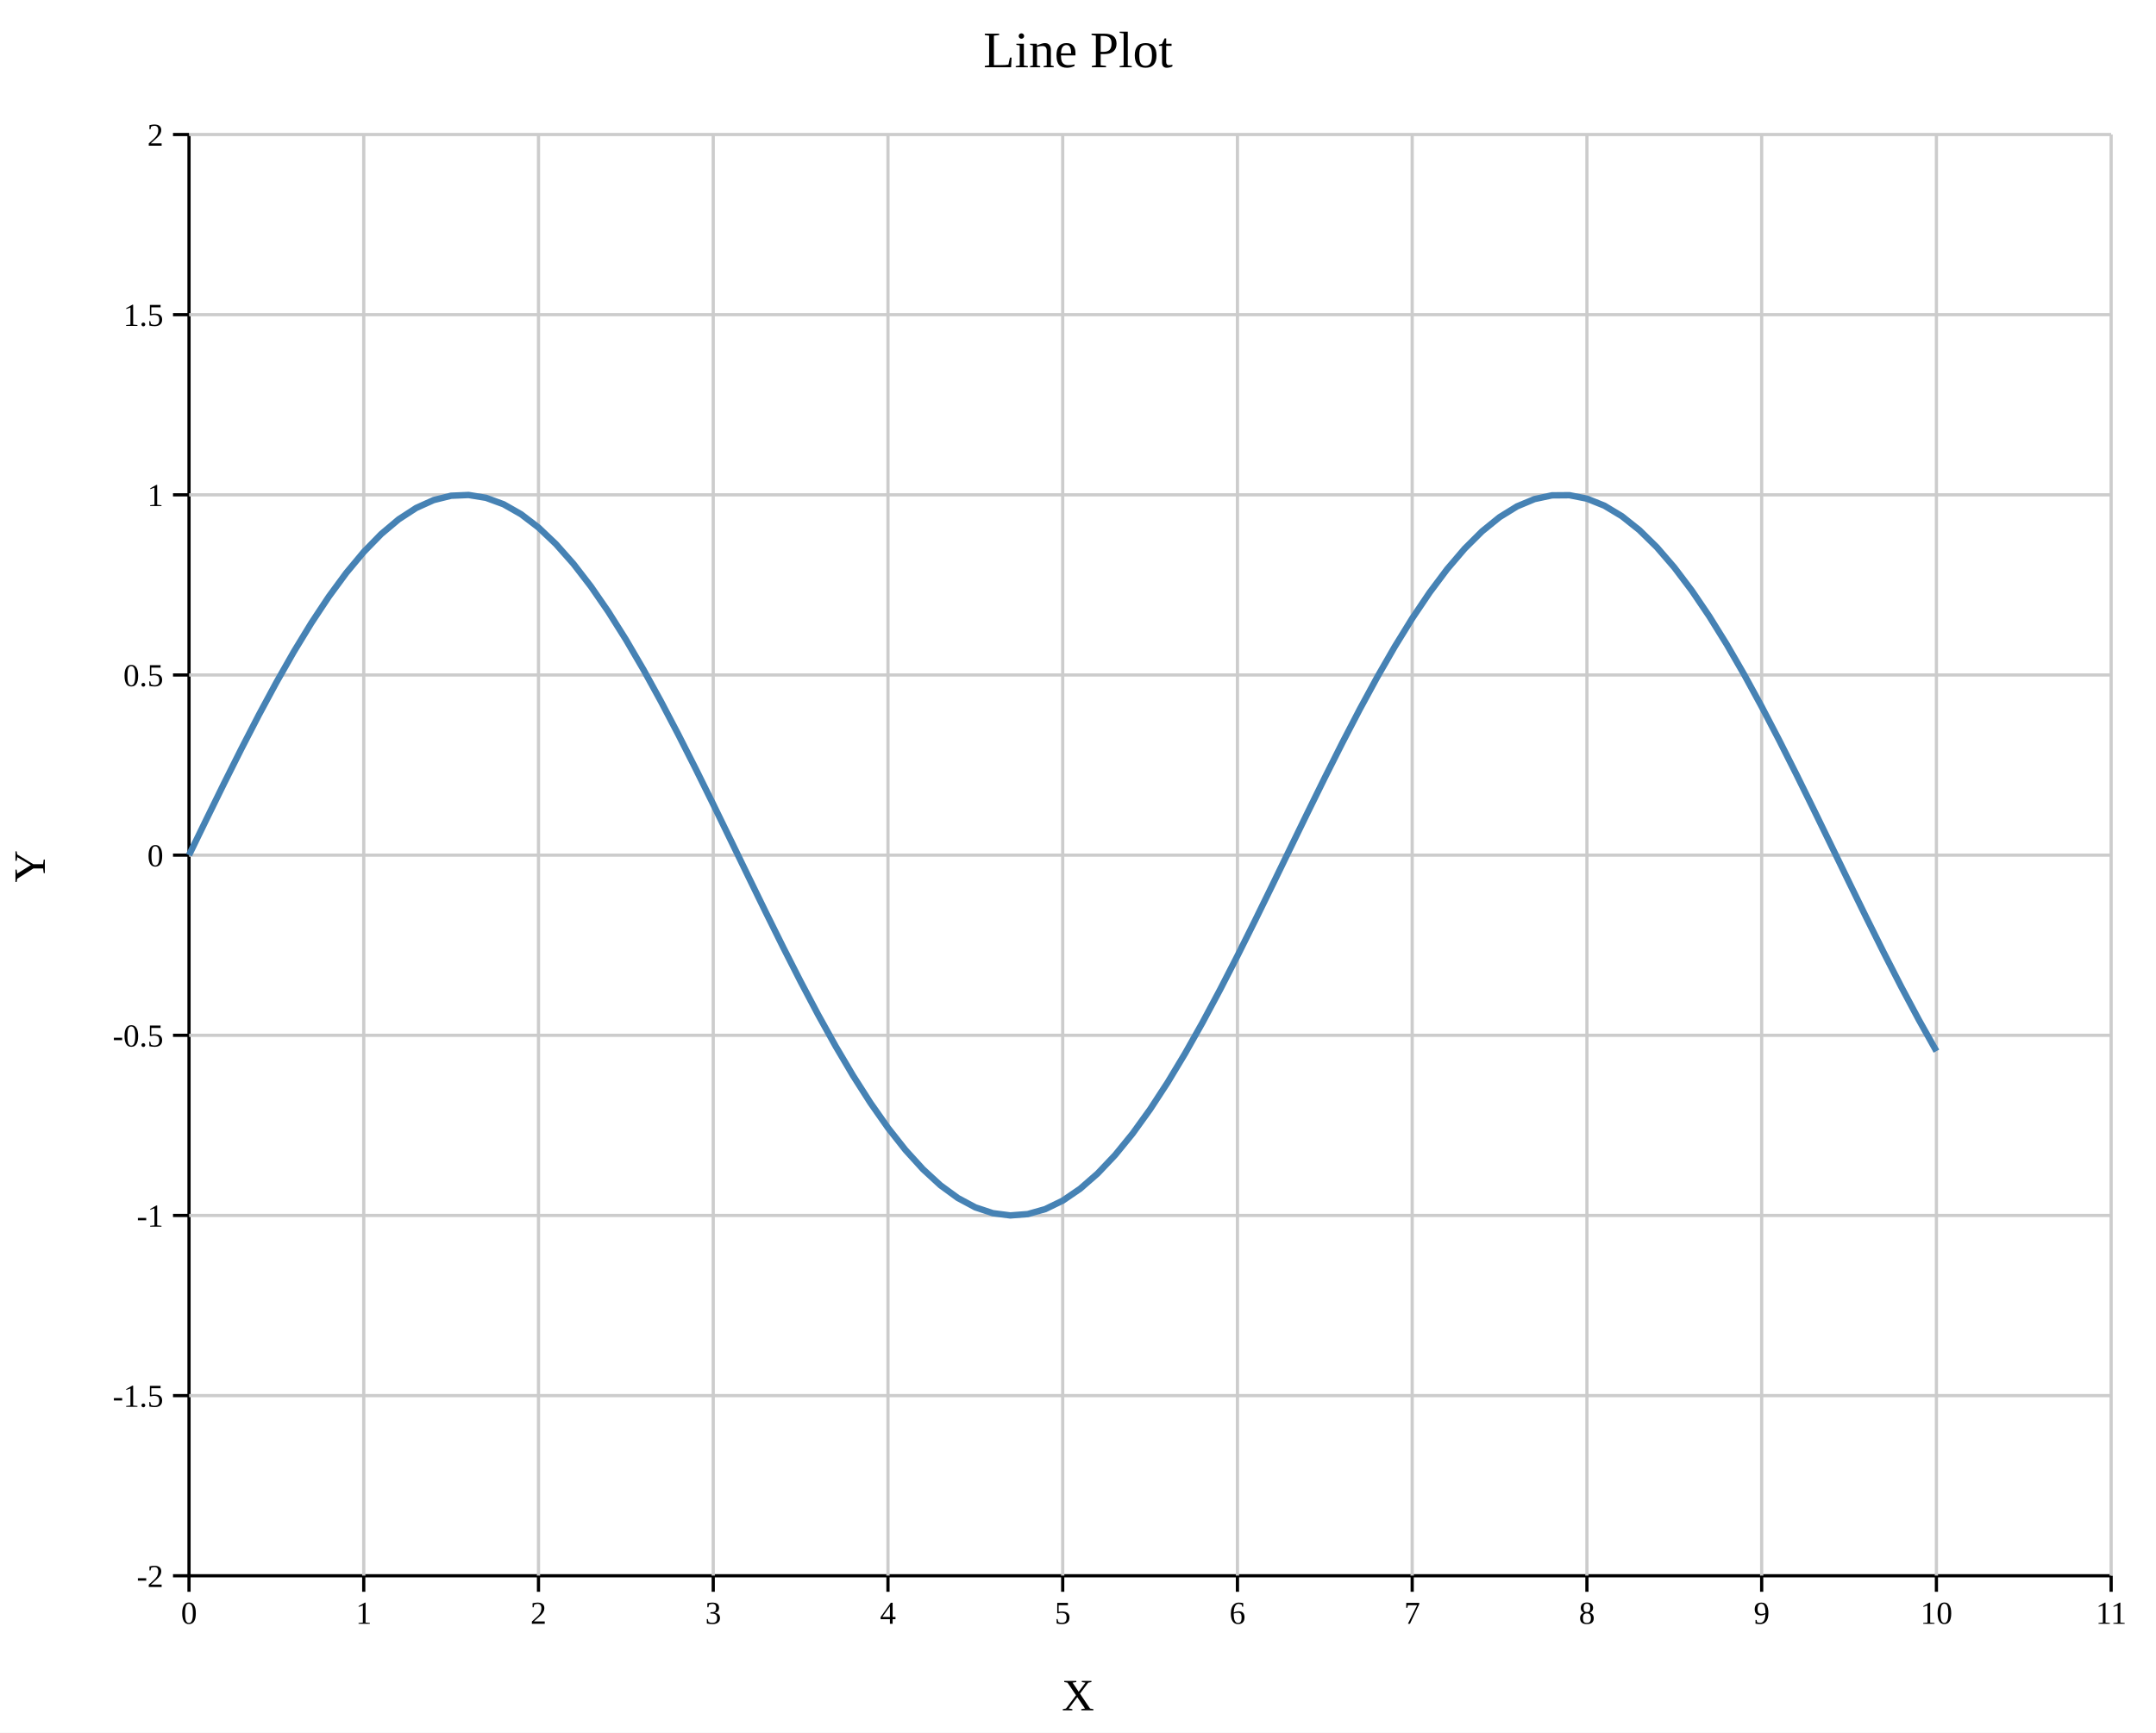
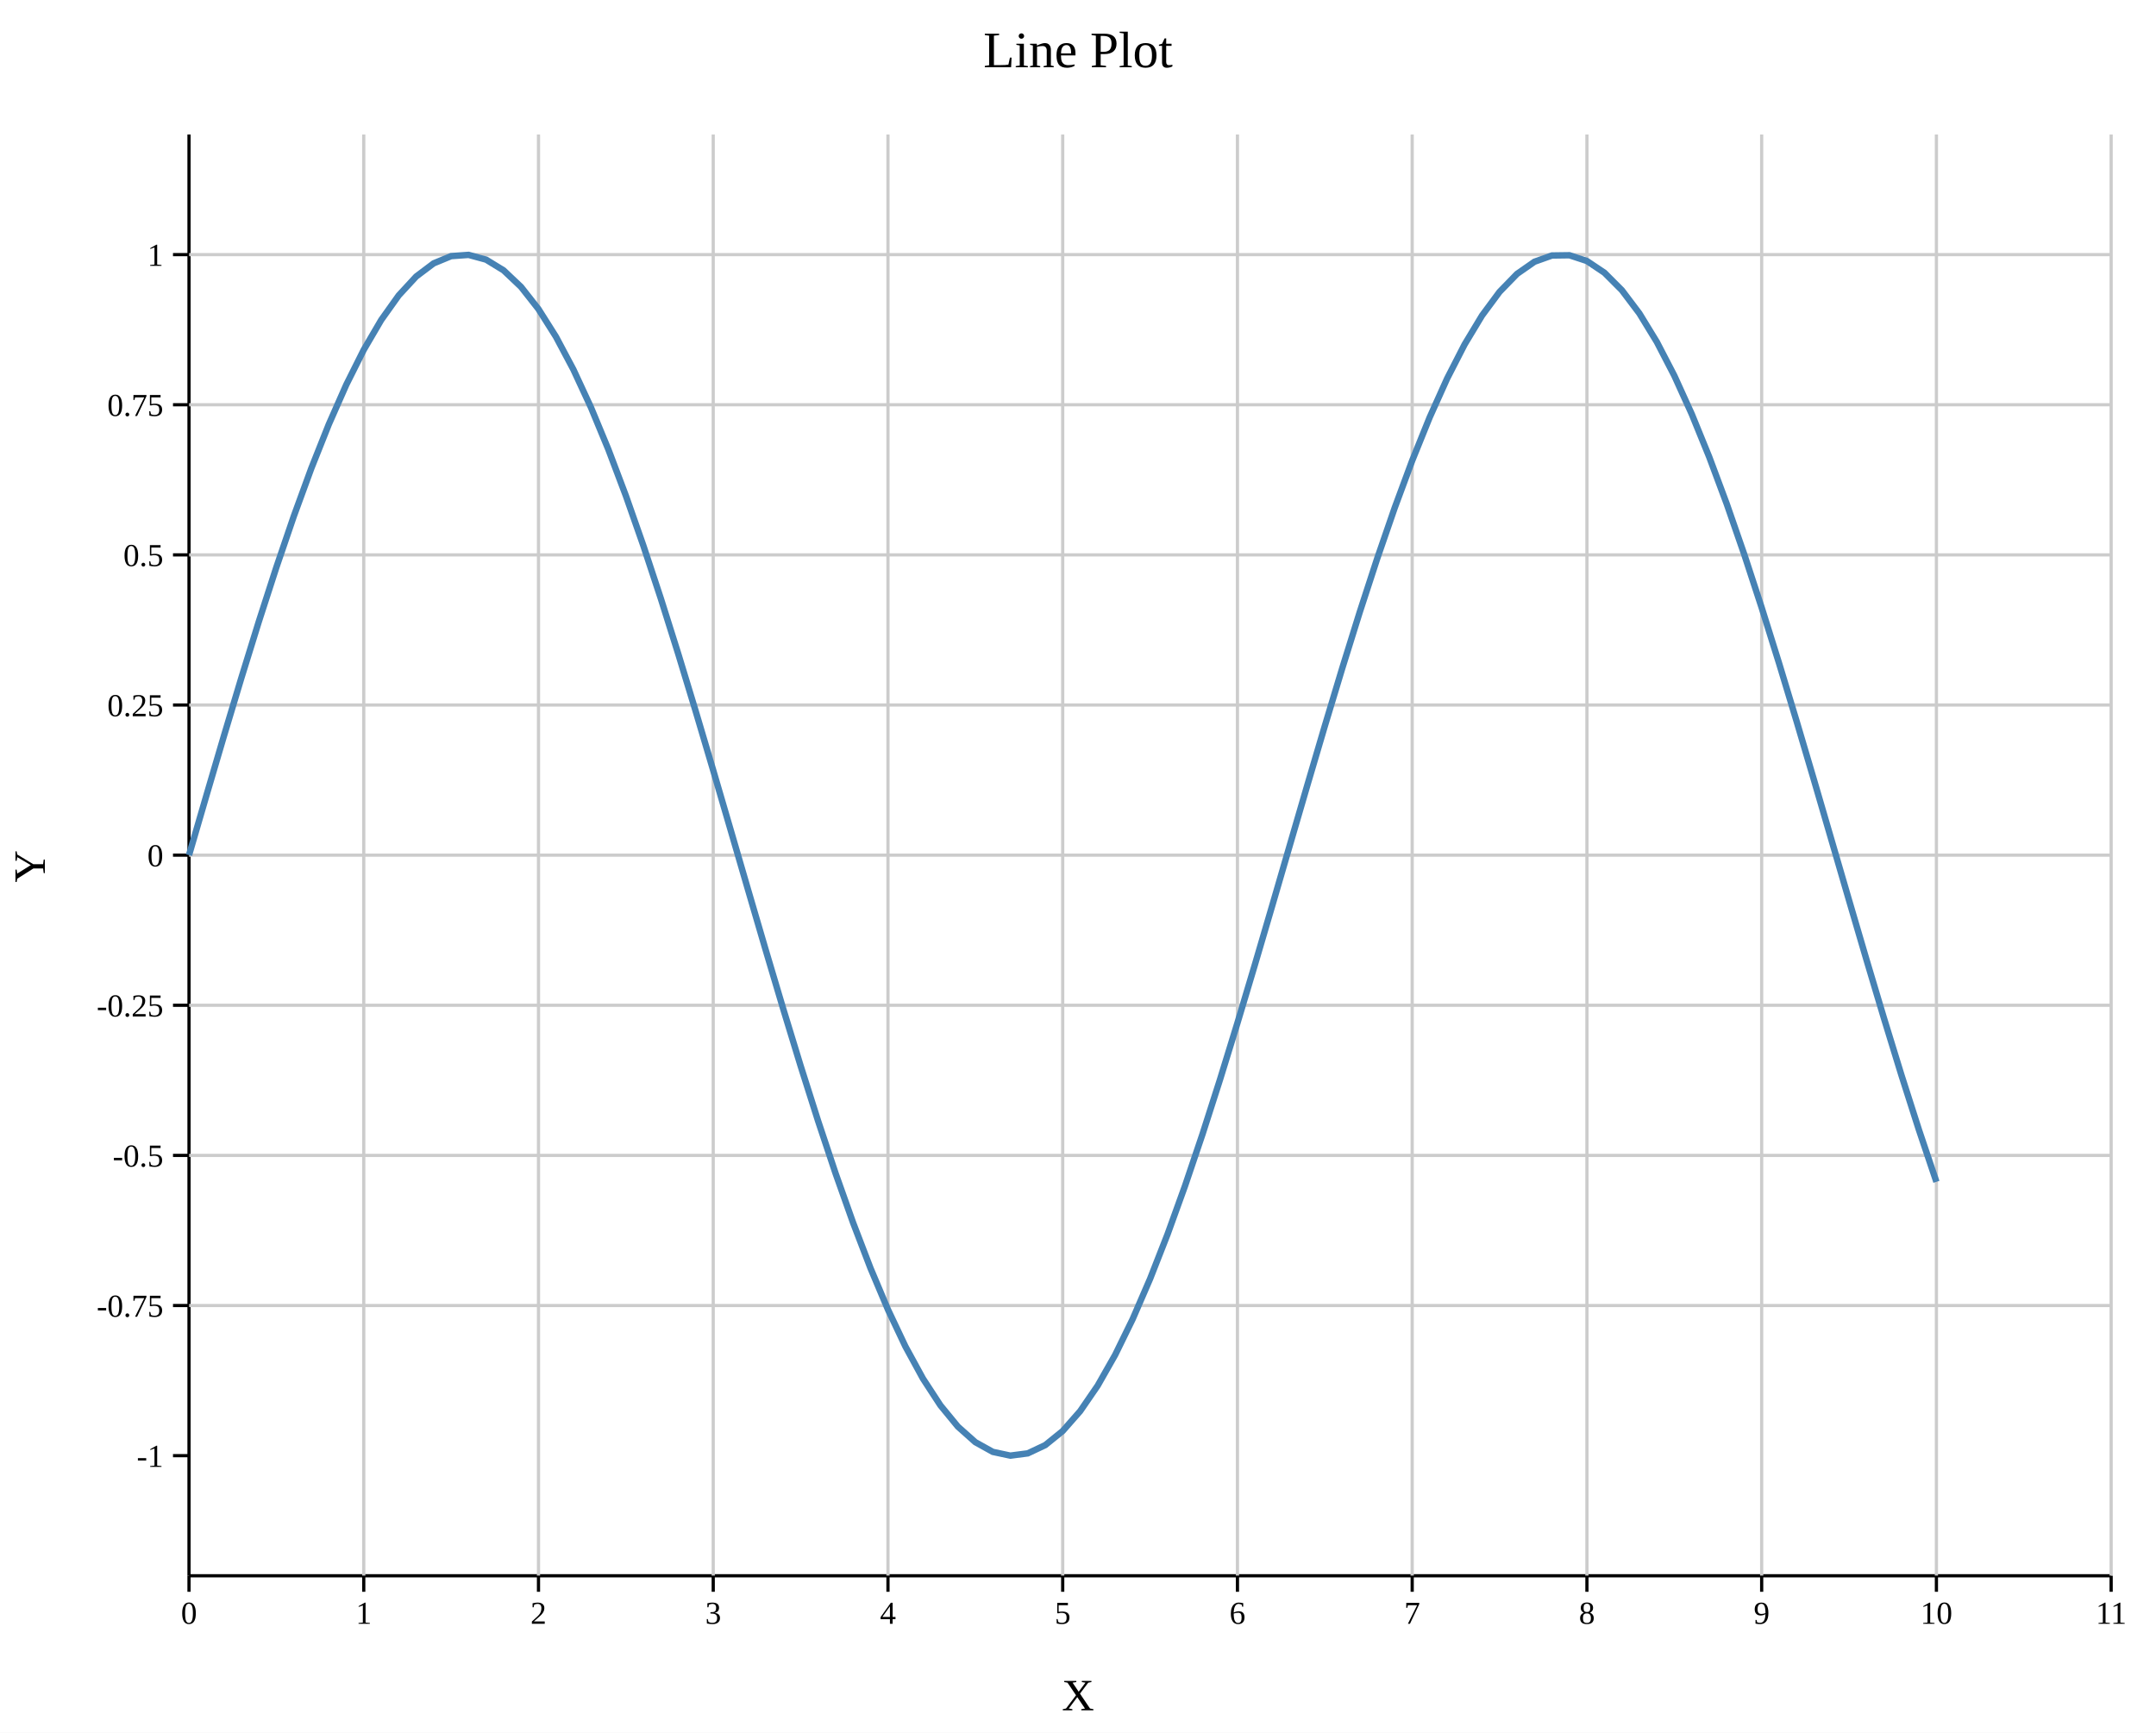
<svg xmlns="http://www.w3.org/2000/svg" width="673" height="541" fill="black">
  <rect width="100%" height="100%" fill="white" />
  <line x1="59" y1="492" x2="659" y2="492" stroke="black" stroke-width="1" />
  <line x1="59" y1="42" x2="59" y2="492" stroke="black" stroke-width="1" />
  <line x1="113.545" y1="42" x2="113.545" y2="492" stroke="#ccc" stroke-width="1" />
  <line x1="168.091" y1="42" x2="168.091" y2="492" stroke="#ccc" stroke-width="1" />
  <line x1="222.636" y1="42" x2="222.636" y2="492" stroke="#ccc" stroke-width="1" />
  <line x1="277.182" y1="42" x2="277.182" y2="492" stroke="#ccc" stroke-width="1" />
  <line x1="331.727" y1="42" x2="331.727" y2="492" stroke="#ccc" stroke-width="1" />
  <line x1="386.273" y1="42" x2="386.273" y2="492" stroke="#ccc" stroke-width="1" />
  <line x1="440.818" y1="42" x2="440.818" y2="492" stroke="#ccc" stroke-width="1" />
  <line x1="495.364" y1="42" x2="495.364" y2="492" stroke="#ccc" stroke-width="1" />
  <line x1="549.909" y1="42" x2="549.909" y2="492" stroke="#ccc" stroke-width="1" />
  <line x1="604.455" y1="42" x2="604.455" y2="492" stroke="#ccc" stroke-width="1" />
  <line x1="659" y1="42" x2="659" y2="492" stroke="#ccc" stroke-width="1" />
-   <line x1="59" y1="435.75" x2="659" y2="435.75" stroke="#ccc" stroke-width="1" />
-   <line x1="59" y1="379.5" x2="659" y2="379.5" stroke="#ccc" stroke-width="1" />
-   <line x1="59" y1="323.25" x2="659" y2="323.25" stroke="#ccc" stroke-width="1" />
+   <line x1="59" y1="407.625" x2="659" y2="407.625" stroke="#ccc" stroke-width="1" />
+   <line x1="59" y1="360.75" x2="659" y2="360.75" stroke="#ccc" stroke-width="1" />
+   <line x1="59" y1="313.875" x2="659" y2="313.875" stroke="#ccc" stroke-width="1" />
  <line x1="59" y1="267" x2="659" y2="267" stroke="#ccc" stroke-width="1" />
-   <line x1="59" y1="210.75" x2="659" y2="210.75" stroke="#ccc" stroke-width="1" />
-   <line x1="59" y1="154.5" x2="659" y2="154.5" stroke="#ccc" stroke-width="1" />
-   <line x1="59" y1="98.25" x2="659" y2="98.25" stroke="#ccc" stroke-width="1" />
-   <line x1="59" y1="42" x2="659" y2="42" stroke="#ccc" stroke-width="1" />
+   <line x1="59" y1="220.125" x2="659" y2="220.125" stroke="#ccc" stroke-width="1" />
+   <line x1="59" y1="173.25" x2="659" y2="173.25" stroke="#ccc" stroke-width="1" />
+   <line x1="59" y1="126.375" x2="659" y2="126.375" stroke="#ccc" stroke-width="1" />
+   <line x1="59" y1="79.5" x2="659" y2="79.5" stroke="#ccc" stroke-width="1" />
  <line x1="59" y1="492" x2="59" y2="497" stroke="black" stroke-width="1" />
  <text x="59" y="507" font-size="10" text-anchor="middle">0</text>
  <line x1="113.545" y1="492" x2="113.545" y2="497" stroke="black" stroke-width="1" />
  <text x="113.545" y="507" font-size="10" text-anchor="middle">1</text>
  <line x1="168.091" y1="492" x2="168.091" y2="497" stroke="black" stroke-width="1" />
  <text x="168.091" y="507" font-size="10" text-anchor="middle">2</text>
  <line x1="222.636" y1="492" x2="222.636" y2="497" stroke="black" stroke-width="1" />
  <text x="222.636" y="507" font-size="10" text-anchor="middle">3</text>
  <line x1="277.182" y1="492" x2="277.182" y2="497" stroke="black" stroke-width="1" />
  <text x="277.182" y="507" font-size="10" text-anchor="middle">4</text>
  <line x1="331.727" y1="492" x2="331.727" y2="497" stroke="black" stroke-width="1" />
  <text x="331.727" y="507" font-size="10" text-anchor="middle">5</text>
  <line x1="386.273" y1="492" x2="386.273" y2="497" stroke="black" stroke-width="1" />
  <text x="386.273" y="507" font-size="10" text-anchor="middle">6</text>
  <line x1="440.818" y1="492" x2="440.818" y2="497" stroke="black" stroke-width="1" />
  <text x="440.818" y="507" font-size="10" text-anchor="middle">7</text>
  <line x1="495.364" y1="492" x2="495.364" y2="497" stroke="black" stroke-width="1" />
  <text x="495.364" y="507" font-size="10" text-anchor="middle">8</text>
  <line x1="549.909" y1="492" x2="549.909" y2="497" stroke="black" stroke-width="1" />
  <text x="549.909" y="507" font-size="10" text-anchor="middle">9</text>
  <line x1="604.455" y1="492" x2="604.455" y2="497" stroke="black" stroke-width="1" />
  <text x="604.455" y="507" font-size="10" text-anchor="middle">10</text>
  <line x1="659" y1="492" x2="659" y2="497" stroke="black" stroke-width="1" />
  <text x="659" y="507" font-size="10" text-anchor="middle">11</text>
-   <line x1="54" y1="492" x2="59" y2="492" stroke="black" stroke-width="1" />
-   <text x="51" y="495.5" font-size="10" text-anchor="end">-2</text>
-   <line x1="54" y1="435.75" x2="59" y2="435.75" stroke="black" stroke-width="1" />
-   <text x="51" y="439.25" font-size="10" text-anchor="end">-1.5</text>
-   <line x1="54" y1="379.5" x2="59" y2="379.5" stroke="black" stroke-width="1" />
-   <text x="51" y="383" font-size="10" text-anchor="end">-1</text>
-   <line x1="54" y1="323.25" x2="59" y2="323.25" stroke="black" stroke-width="1" />
-   <text x="51" y="326.75" font-size="10" text-anchor="end">-0.5</text>
+   <line x1="54" y1="454.5" x2="59" y2="454.5" stroke="black" stroke-width="1" />
+   <text x="51" y="458" font-size="10" text-anchor="end">-1</text>
+   <line x1="54" y1="407.625" x2="59" y2="407.625" stroke="black" stroke-width="1" />
+   <text x="51" y="411.125" font-size="10" text-anchor="end">-0.75</text>
+   <line x1="54" y1="360.75" x2="59" y2="360.75" stroke="black" stroke-width="1" />
+   <text x="51" y="364.25" font-size="10" text-anchor="end">-0.5</text>
+   <line x1="54" y1="313.875" x2="59" y2="313.875" stroke="black" stroke-width="1" />
+   <text x="51" y="317.375" font-size="10" text-anchor="end">-0.25</text>
  <line x1="54" y1="267" x2="59" y2="267" stroke="black" stroke-width="1" />
  <text x="51" y="270.5" font-size="10" text-anchor="end">0</text>
-   <line x1="54" y1="210.75" x2="59" y2="210.75" stroke="black" stroke-width="1" />
-   <text x="51" y="214.25" font-size="10" text-anchor="end">0.5</text>
-   <line x1="54" y1="154.5" x2="59" y2="154.5" stroke="black" stroke-width="1" />
-   <text x="51" y="158" font-size="10" text-anchor="end">1</text>
-   <line x1="54" y1="98.25" x2="59" y2="98.25" stroke="black" stroke-width="1" />
-   <text x="51" y="101.75" font-size="10" text-anchor="end">1.5</text>
-   <line x1="54" y1="42" x2="59" y2="42" stroke="black" stroke-width="1" />
-   <text x="51" y="45.5" font-size="10" text-anchor="end">2</text>
+   <line x1="54" y1="220.125" x2="59" y2="220.125" stroke="black" stroke-width="1" />
+   <text x="51" y="223.625" font-size="10" text-anchor="end">0.25</text>
+   <line x1="54" y1="173.25" x2="59" y2="173.25" stroke="black" stroke-width="1" />
+   <text x="51" y="176.75" font-size="10" text-anchor="end">0.5</text>
+   <line x1="54" y1="126.375" x2="59" y2="126.375" stroke="black" stroke-width="1" />
+   <text x="51" y="129.875" font-size="10" text-anchor="end">0.75</text>
+   <line x1="54" y1="79.5" x2="59" y2="79.5" stroke="black" stroke-width="1" />
+   <text x="51" y="83" font-size="10" text-anchor="end">1</text>
  <text x="336.5" y="534" font-size="14" text-anchor="middle">X</text>
  <text x="14" y="270.5" font-size="14" text-anchor="middle" transform="rotate(-90,14,270.5)">Y</text>
  <text x="336.5" y="21" font-size="16" text-anchor="middle">Line Plot</text>
-   <path d="M 59 267 L 64.455 255.769 L 69.909 244.65 L 75.364 233.754 L 80.818 223.19 L 86.273 213.065 L 91.727 203.478 L 97.182 194.526 L 102.636 186.297 L 108.091 178.876 L 113.545 172.335 L 119 166.739 L 124.455 162.146 L 129.909 158.6 L 135.364 156.137 L 140.818 154.782 L 146.273 154.548 L 151.727 155.438 L 157.182 157.442 L 162.636 160.541 L 168.091 164.704 L 173.545 169.889 L 179 176.044 L 184.455 183.108 L 189.909 191.01 L 195.364 199.672 L 200.818 209.006 L 206.273 218.92 L 211.727 229.314 L 217.182 240.084 L 222.636 251.124 L 228.091 262.322 L 233.545 273.567 L 239 284.746 L 244.455 295.748 L 249.909 306.463 L 255.364 316.784 L 260.818 326.607 L 266.273 335.834 L 271.727 344.374 L 277.182 352.14 L 282.636 359.056 L 288.091 365.052 L 293.545 370.069 L 299 374.055 L 304.455 376.972 L 309.909 378.79 L 315.364 379.491 L 320.818 379.069 L 326.273 377.526 L 331.727 374.879 L 337.182 371.154 L 342.636 366.389 L 348.091 360.63 L 353.545 353.936 L 359 346.373 L 364.455 338.017 L 369.909 328.952 L 375.364 319.268 L 380.818 309.061 L 386.273 298.434 L 391.727 287.493 L 397.182 276.348 L 402.636 265.108 L 408.091 253.888 L 413.545 242.799 L 419 231.952 L 424.455 221.454 L 429.909 211.412 L 435.364 201.926 L 440.818 193.089 L 446.273 184.991 L 451.727 177.712 L 457.182 171.326 L 462.636 165.895 L 468.091 161.475 L 473.545 158.109 L 479 155.831 L 484.455 154.664 L 489.909 154.619 L 495.364 155.697 L 500.818 157.887 L 506.273 161.168 L 511.727 165.506 L 517.182 170.858 L 522.636 177.17 L 528.091 184.38 L 533.545 192.416 L 539 201.197 L 544.455 210.635 L 549.909 220.637 L 555.364 231.101 L 560.818 241.925 L 566.273 252.999 L 571.727 264.213 L 577.182 275.455 L 582.636 286.612 L 588.091 297.573 L 593.545 308.229 L 599 318.473 L 604.455 328.202 " stroke="steelblue" stroke-width="2" fill="none" />
+   <path d="M 59 267 L 64.455 248.281 L 69.909 229.75 L 75.364 211.59 L 80.818 193.984 L 86.273 177.108 L 91.727 161.13 L 97.182 146.209 L 102.636 132.496 L 108.091 120.126 L 113.545 109.224 L 119 99.899 L 124.455 92.243 L 129.909 86.333 L 135.364 82.228 L 140.818 79.97 L 146.273 79.58 L 151.727 81.063 L 157.182 84.404 L 162.636 89.569 L 168.091 96.507 L 173.545 105.148 L 179 115.407 L 184.455 127.18 L 189.909 140.351 L 195.364 154.786 L 200.818 170.343 L 206.273 186.866 L 211.727 204.19 L 217.182 222.141 L 222.636 240.54 L 228.091 259.204 L 233.545 277.945 L 239 296.577 L 244.455 314.914 L 249.909 332.772 L 255.364 349.973 L 260.818 366.344 L 266.273 381.723 L 271.727 395.956 L 277.182 408.9 L 282.636 420.427 L 288.091 430.42 L 293.545 438.781 L 299 445.425 L 304.455 450.287 L 309.909 453.317 L 315.364 454.486 L 320.818 453.781 L 326.273 451.21 L 331.727 446.798 L 337.182 440.59 L 342.636 432.648 L 348.091 423.05 L 353.545 411.893 L 359 399.289 L 364.455 385.362 L 369.909 370.254 L 375.364 354.113 L 380.818 337.102 L 386.273 319.39 L 391.727 301.155 L 397.182 282.579 L 402.636 263.847 L 408.091 245.147 L 413.545 226.665 L 419 208.586 L 424.455 191.091 L 429.909 174.354 L 435.364 158.543 L 440.818 143.815 L 446.273 130.318 L 451.727 118.187 L 457.182 107.543 L 462.636 98.492 L 468.091 91.125 L 473.545 85.515 L 479 81.718 L 484.455 79.773 L 489.909 79.698 L 495.364 81.495 L 500.818 85.146 L 506.273 90.613 L 511.727 97.843 L 517.182 106.763 L 522.636 117.284 L 528.091 129.301 L 533.545 142.693 L 539 157.328 L 544.455 173.059 L 549.909 189.728 L 555.364 207.169 L 560.818 225.208 L 566.273 243.665 L 571.727 262.355 L 577.182 281.091 L 582.636 299.686 L 588.091 317.955 L 593.545 335.715 L 599 352.788 L 604.455 369.004 " stroke="steelblue" stroke-width="2" fill="none" />
</svg>
